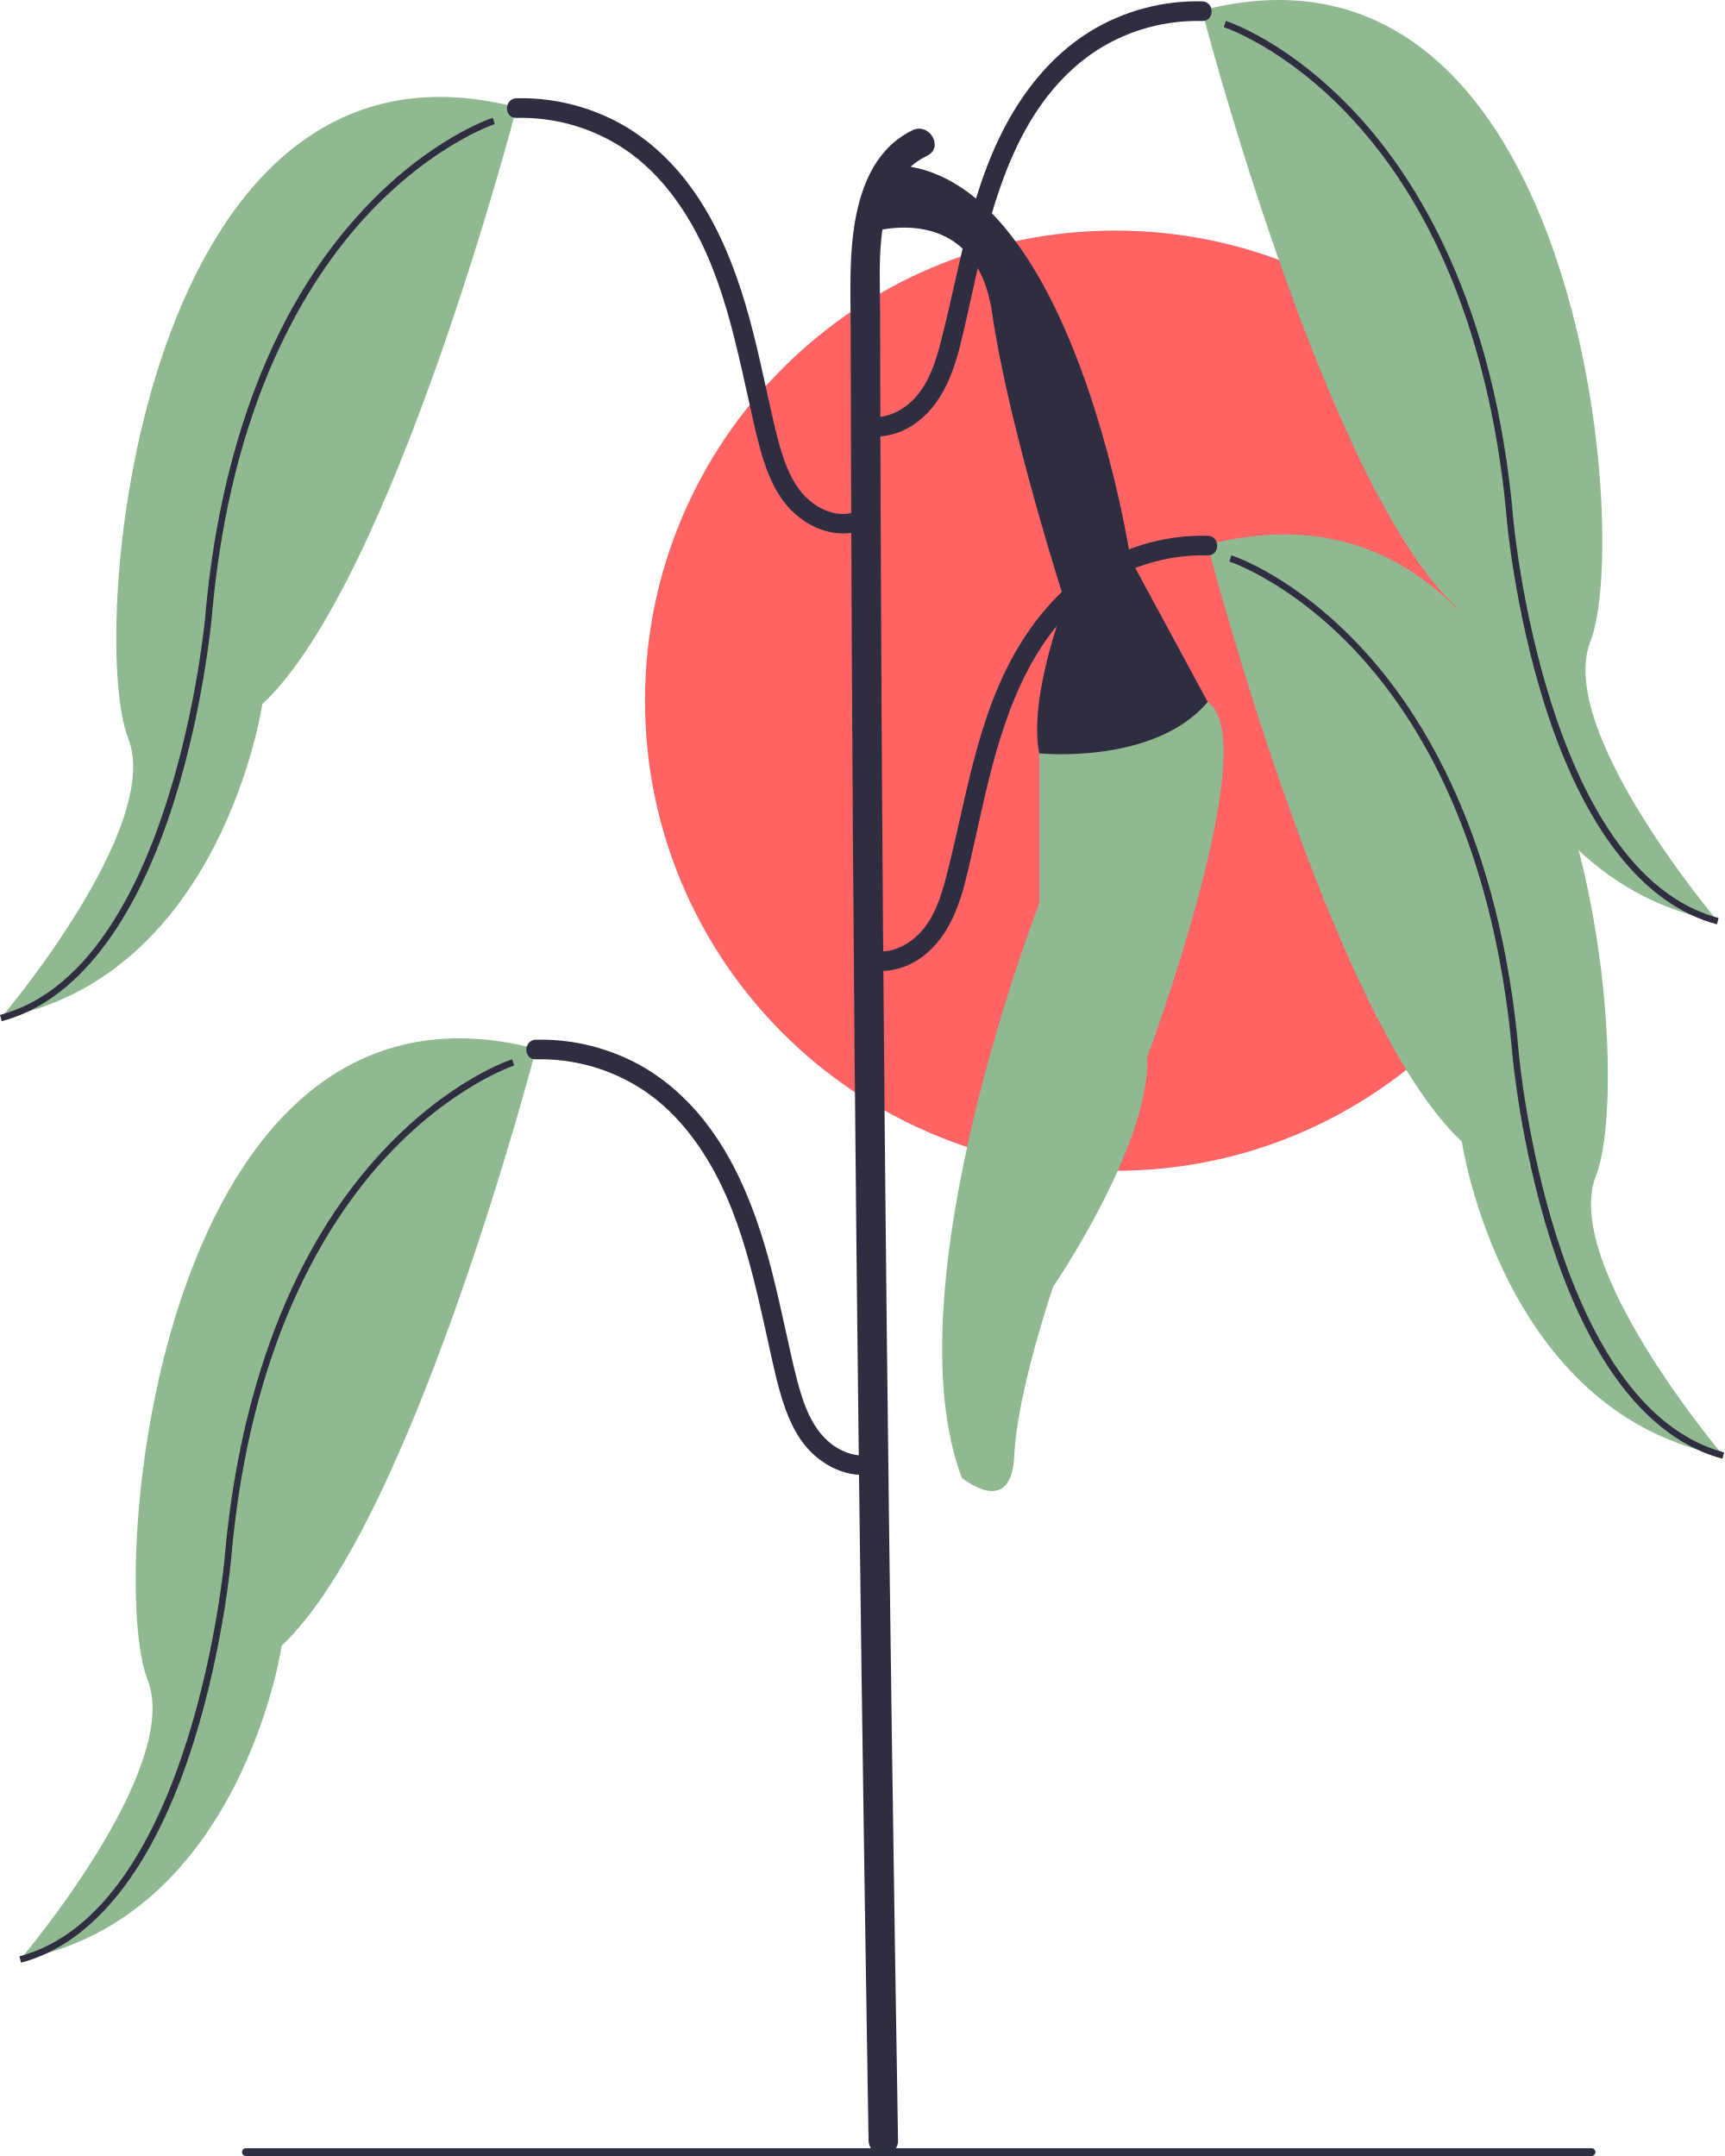
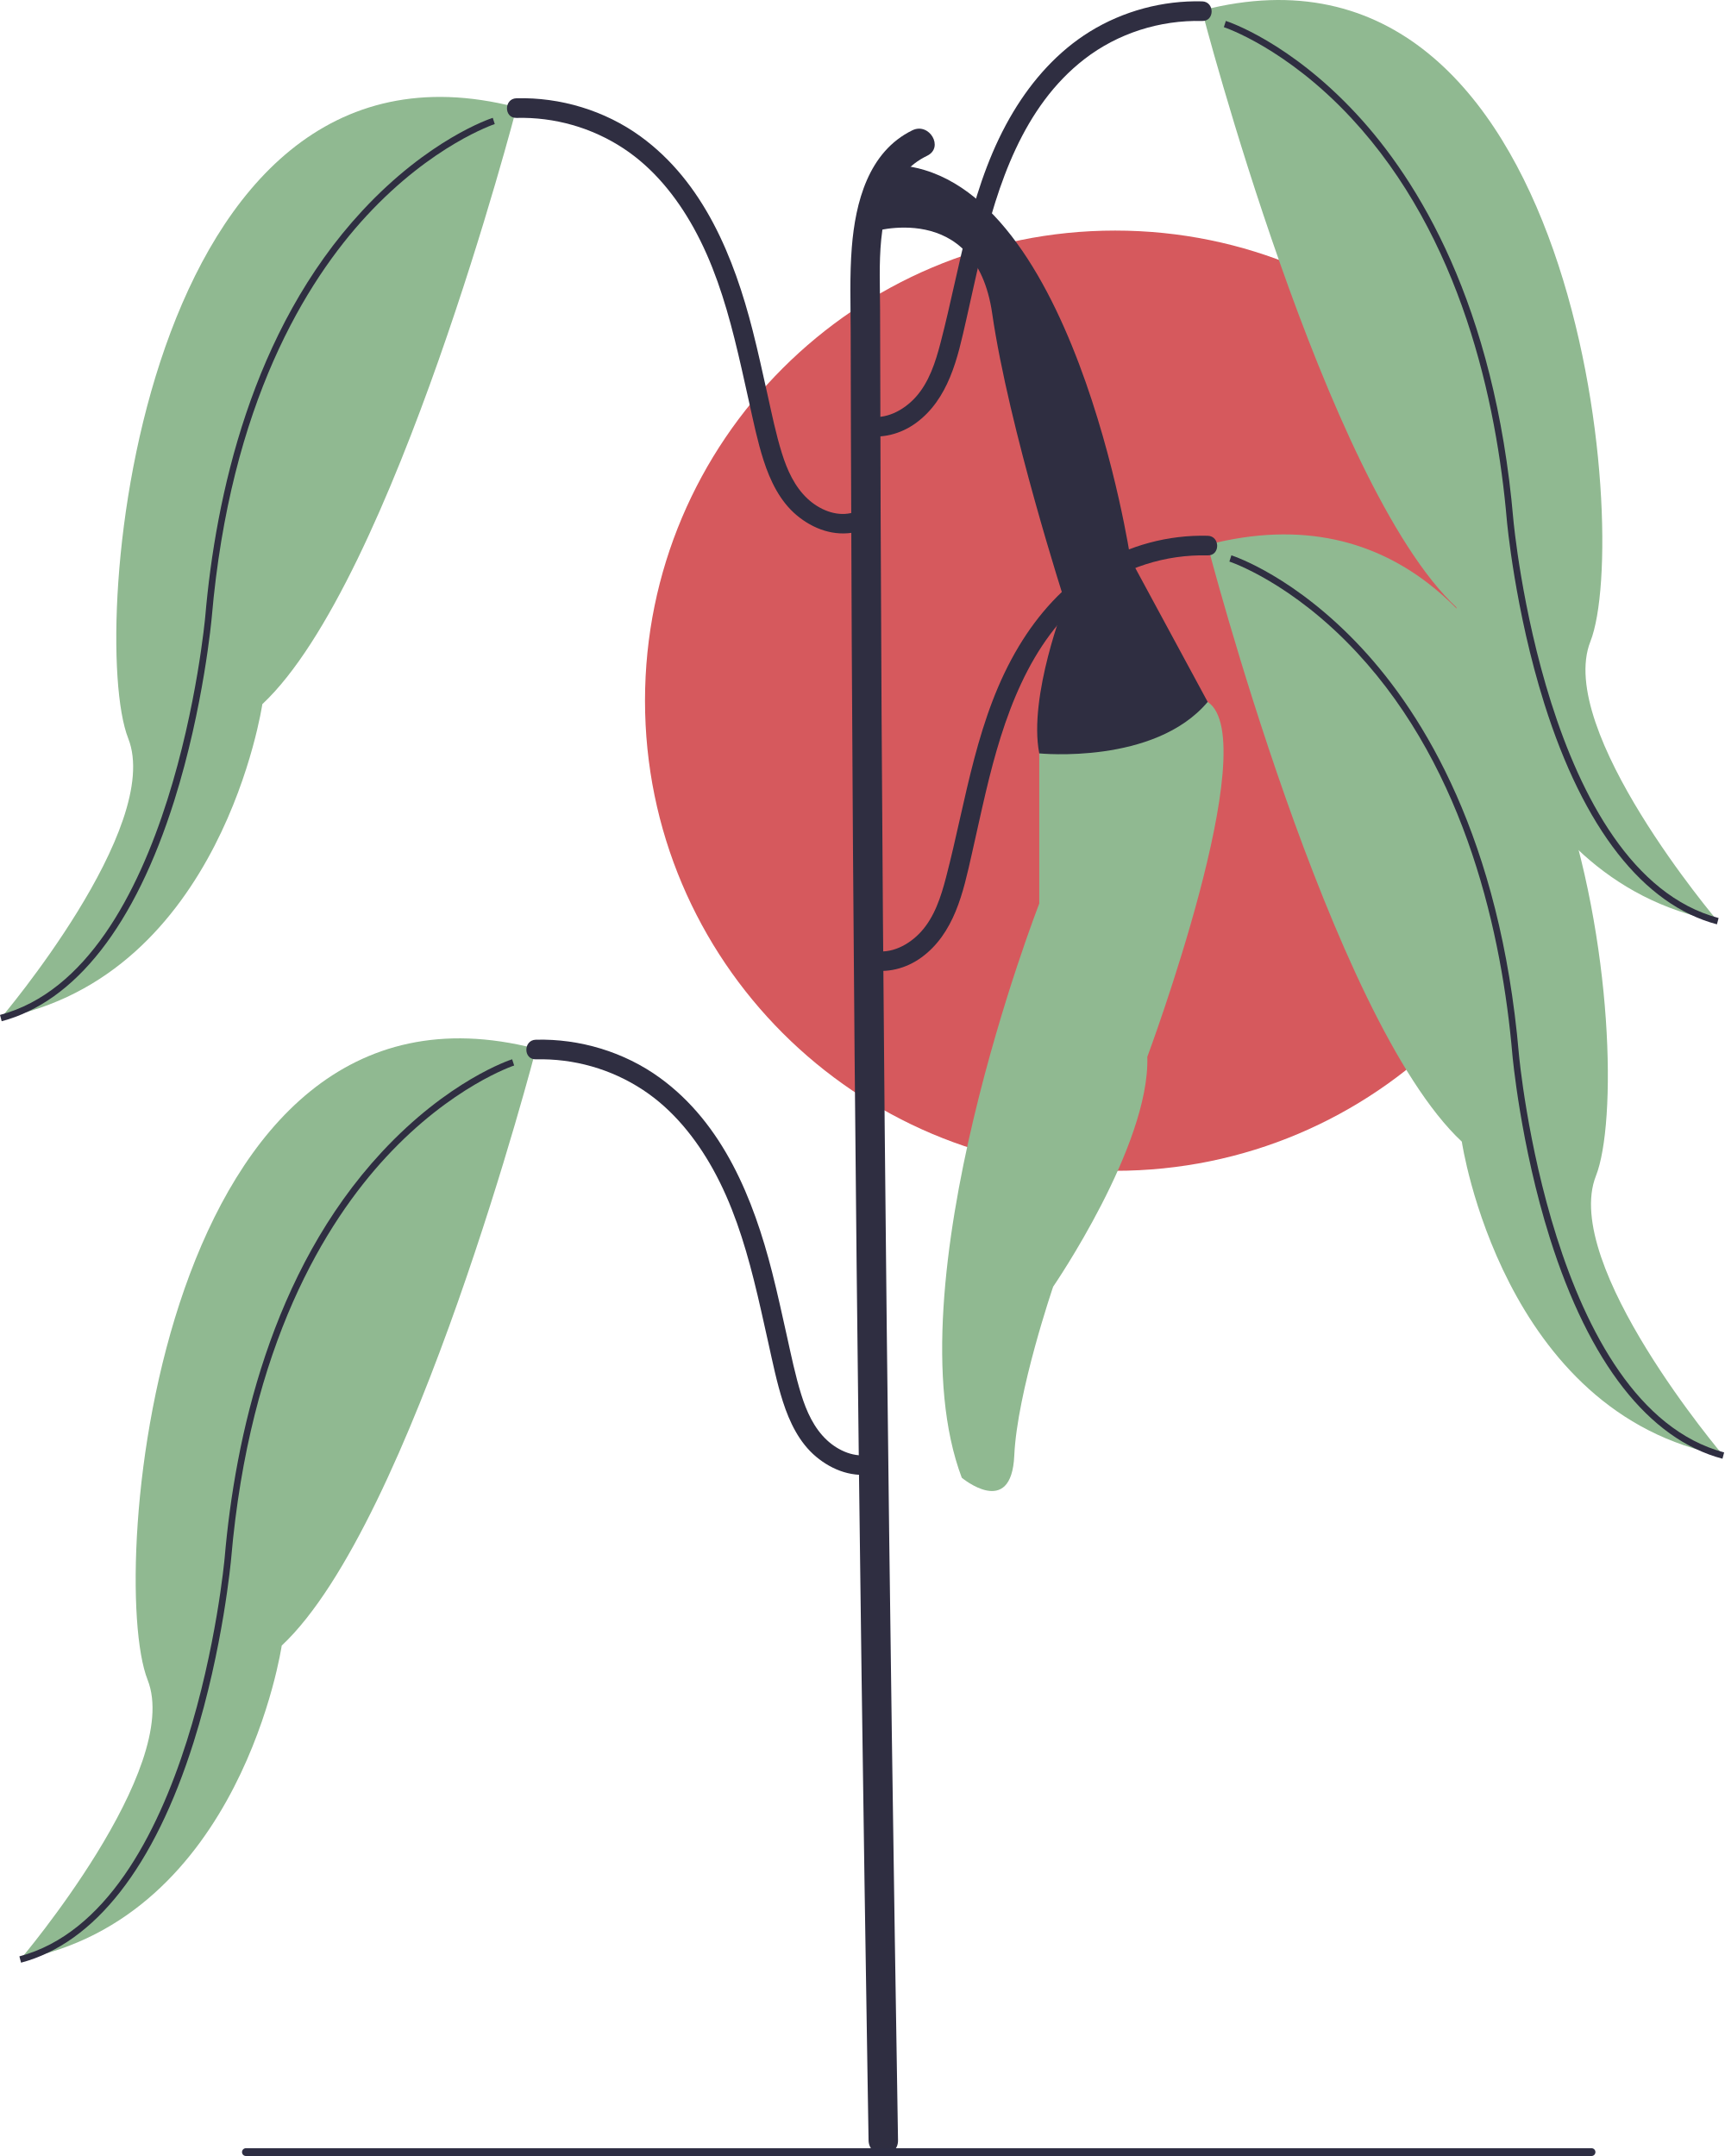
<svg xmlns="http://www.w3.org/2000/svg" width="526.899" height="658.949" viewBox="0 0 526.899 658.949">
-   <circle cx="340.797" cy="214.154" r="143.685" fill="#ff6363" stroke-width="0" />
+   <circle cx="340.797" cy="214.154" r="143.685" fill="#d6595d" stroke-width="0" />
  <path d="m331.998,213.841l-14.402,16.422v45.898s-45.684,117.091-23.68,175.484c0,0,15.166,12.694,16.046-6.77s11.882-51.623,11.882-51.623c0,0,29.62-43.16,28.773-70.241,0,0,36.064-96.789,18.455-108.48l-37.073-.69Z" fill="#90b991" stroke-width="0" />
  <path d="m274.434,654.14c-.681-41.444-1.316-82.89-1.894-124.336-.578-41.429-1.099-82.858-1.554-124.288-.455-41.424-.844-82.849-1.158-124.274-.314-41.431-.553-82.862-.707-124.294-.077-20.721-.133-41.443-.167-62.165-.022-13.292-1.491-30.537,7.355-41.695,1.91-2.409,4.301-4.154,7.045-5.492,5.205-2.538.648-10.302-4.542-7.771-13.45,6.559-17.411,22.072-18.501,35.797-.682,8.589-.361,17.259-.345,25.866.02,10.564.045,21.129.076,31.693.124,42.043.336,84.086.627,126.129.293,42.238.665,84.475,1.108,126.712.441,42.038.95,84.075,1.52,126.112.57,42.053,1.199,84.105,1.878,126.156.085,5.284.172,10.567.258,15.85.095,5.785,9.095,5.803,9,0h0Z" fill="#2f2e41" stroke-width="0" />
  <path d="m369.071,166.748s37.52,144.622,77.658,182.178c0,0,12.263,83.362,79.913,95.949,0,0-49.607-58.422-38.929-85.474,12.694-32.159-3.385-222.571-118.479-192.952" fill="#90b991" stroke-width="0" />
  <path d="m265.323,296.325c5.703,1.251,11.616-.302,16.297-3.72,4.887-3.569,8.115-8.486,10.408-14.023,2.345-5.661,3.626-11.721,4.983-17.675,1.441-6.324,2.791-12.668,4.286-18.98,5.253-22.181,13.016-45.978,31.773-60.514,10.213-7.915,23.115-11.998,36.001-11.664,3.862.1,3.86-5.9,0-6-12.012-.311-24.121,2.931-34.345,9.255-9.726,6.016-17.48,14.733-23.345,24.479-12.985,21.58-16.022,46.722-22.268,70.656-1.53,5.863-3.495,12.068-7.66,16.643-3.694,4.058-9.226,6.923-14.535,5.758-1.581-.347-3.245.475-3.69,2.095-.412,1.501.506,3.342,2.095,3.69h0Z" fill="#2f2e41" stroke-width="0" />
  <path d="m526.385,445.841c-22.494-5.975-40.732-29.287-52.743-67.416-9.026-28.653-11.444-55.903-11.467-56.175-3.123-36.037-13.89-86.587-47.446-122.75-20.007-21.562-38.843-27.807-39.031-27.867l.613-1.903c.788.253,19.524,6.468,39.884,28.41,18.734,20.19,42.265,58.082,47.972,123.939.093,1.077,9.87,107.789,62.731,121.831l-.513,1.933Z" fill="#2f2e41" stroke-width="0" />
  <path d="m367.379,3.417s37.52,144.622,77.658,182.178c0,0,12.263,83.362,79.913,95.949,0,0-49.607-58.422-38.929-85.474,12.694-32.159-3.385-222.571-118.479-192.952" fill="#90b991" stroke-width="0" />
  <path d="m263.63,132.993c5.703,1.251,11.616-.302,16.297-3.72,4.887-3.569,8.115-8.486,10.408-14.023,2.345-5.661,3.626-11.721,4.983-17.675,1.441-6.324,2.791-12.668,4.286-18.98,5.253-22.181,13.016-45.978,31.773-60.514,10.213-7.915,23.115-11.998,36.001-11.664,3.862.1,3.86-5.9,0-6-12.012-.311-24.121,2.931-34.345,9.255-9.726,6.016-17.48,14.733-23.345,24.479-12.985,21.58-16.022,46.722-22.268,70.656-1.53,5.863-3.495,12.068-7.66,16.643-3.694,4.058-9.226,6.923-14.535,5.758-1.581-.347-3.245.475-3.69,2.095-.412,1.501.506,3.342,2.095,3.69h0Z" fill="#2f2e41" stroke-width="0" />
  <path d="m524.693,282.509c-22.494-5.975-40.732-29.287-52.743-67.416-9.026-28.653-11.444-55.903-11.467-56.175-3.123-36.037-13.89-86.587-47.446-122.75-20.007-21.562-38.843-27.807-39.031-27.867l.613-1.903c.788.253,19.524,6.468,39.884,28.41,18.734,20.19,42.265,58.082,47.972,123.939.093,1.077,9.87,107.789,62.731,121.831l-.513,1.933Z" fill="#2f2e41" stroke-width="0" />
  <path d="m163.752,320.771s-37.52,144.622-77.658,182.178c0,0-12.263,83.362-79.913,95.949,0,0,49.607-58.422,38.929-85.474-12.694-32.159,3.385-222.571,118.479-192.952" fill="#90b991" stroke-width="0" />
  <path d="m265.905,444.562c-4.636,1.017-9.602-1.069-13.168-4.379-3.996-3.709-6.271-8.817-7.869-13.94-1.838-5.892-3.075-11.983-4.415-18.002-1.443-6.483-2.856-12.974-4.494-19.412-5.7-22.401-14.987-45.404-34.326-59.432-10.878-7.89-24.467-11.973-37.88-11.626-3.854.1-3.869,6.1,0,6,11.592-.3,23.069,2.962,32.752,9.353,9.111,6.014,16.107,14.725,21.369,24.197,5.868,10.563,9.535,22.119,12.475,33.792,1.603,6.365,2.995,12.78,4.423,19.186,1.353,6.069,2.595,12.22,4.504,18.144,2.004,6.22,4.996,12.478,10.095,16.755,5.065,4.249,11.533,6.597,18.13,5.149,1.583-.347,2.508-2.187,2.095-3.69-.449-1.633-2.103-2.444-3.69-2.095h0Z" fill="#2f2e41" stroke-width="0" />
  <path d="m6.438,599.864l-.513-1.933c52.861-14.041,62.639-120.753,62.731-121.83,3.15-36.351,14.031-87.36,47.972-123.94,20.36-21.942,39.096-28.157,39.884-28.41l.614,1.903c-.189.061-19.114,6.357-39.125,27.968-18.483,19.959-41.701,57.439-47.353,122.651-.023.271-2.441,27.521-11.467,56.174-12.011,38.129-30.25,61.441-52.743,67.416Z" fill="#2f2e41" stroke-width="0" />
  <path d="m157.828,33.036s-37.52,144.622-77.658,182.178c0,0-12.263,83.362-79.913,95.949,0,0,49.607-58.422,38.929-85.474-12.694-32.159,3.385-222.571,118.479-192.952" fill="#90b991" stroke-width="0" />
  <path d="m259.981,156.827c-4.636,1.017-9.602-1.069-13.168-4.379-3.996-3.709-6.271-8.817-7.869-13.94-1.838-5.892-3.075-11.983-4.415-18.002-1.443-6.483-2.856-12.974-4.494-19.412-5.7-22.401-14.987-45.404-34.326-59.432-10.878-7.89-24.467-11.973-37.88-11.626-3.854.1-3.869,6.1,0,6,11.592-.3,23.069,2.962,32.752,9.353,9.111,6.014,16.107,14.725,21.369,24.197,5.868,10.563,9.535,22.119,12.475,33.792,1.603,6.365,2.995,12.78,4.423,19.186,1.353,6.069,2.595,12.22,4.504,18.144,2.004,6.22,4.996,12.478,10.095,16.755,5.065,4.249,11.533,6.597,18.13,5.149,1.583-.347,2.508-2.187,2.095-3.69-.449-1.633-2.103-2.444-3.69-2.095h0Z" fill="#2f2e41" stroke-width="0" />
  <path d="m.513,312.129l-.513-1.933c52.871-14.044,62.639-120.753,62.731-121.83,3.15-36.351,14.031-87.36,47.972-123.94,20.36-21.942,39.096-28.157,39.884-28.41l.614,1.903c-.189.061-19.114,6.357-39.125,27.968-18.483,19.959-41.701,57.439-47.353,122.651-.023.271-2.441,27.521-11.467,56.174-12.011,38.129-30.25,61.441-52.743,67.416Z" fill="#2f2e41" stroke-width="0" />
  <path d="m266.121,70.977s31.991-10.323,37.086,24.802c5.096,35.126,22.286,88.341,22.286,88.341,0,0-11.298,28.714-7.897,46.143,0,0,35.233,3.575,51.475-15.733l-23.565-43.592s-17.731-118.971-72.744-120.546l-6.642,20.585Z" fill="#2f2e41" stroke-width="0" />
  <path d="m487.56,657.759c0,.66-.53,1.19-1.19,1.19H75.15c-.66,0-1.19-.53-1.19-1.19s.53-1.19,1.19-1.19h411.22c.66,0,1.19.53,1.19,1.19Z" fill="#2e2e43" stroke-width="0" />
</svg>
